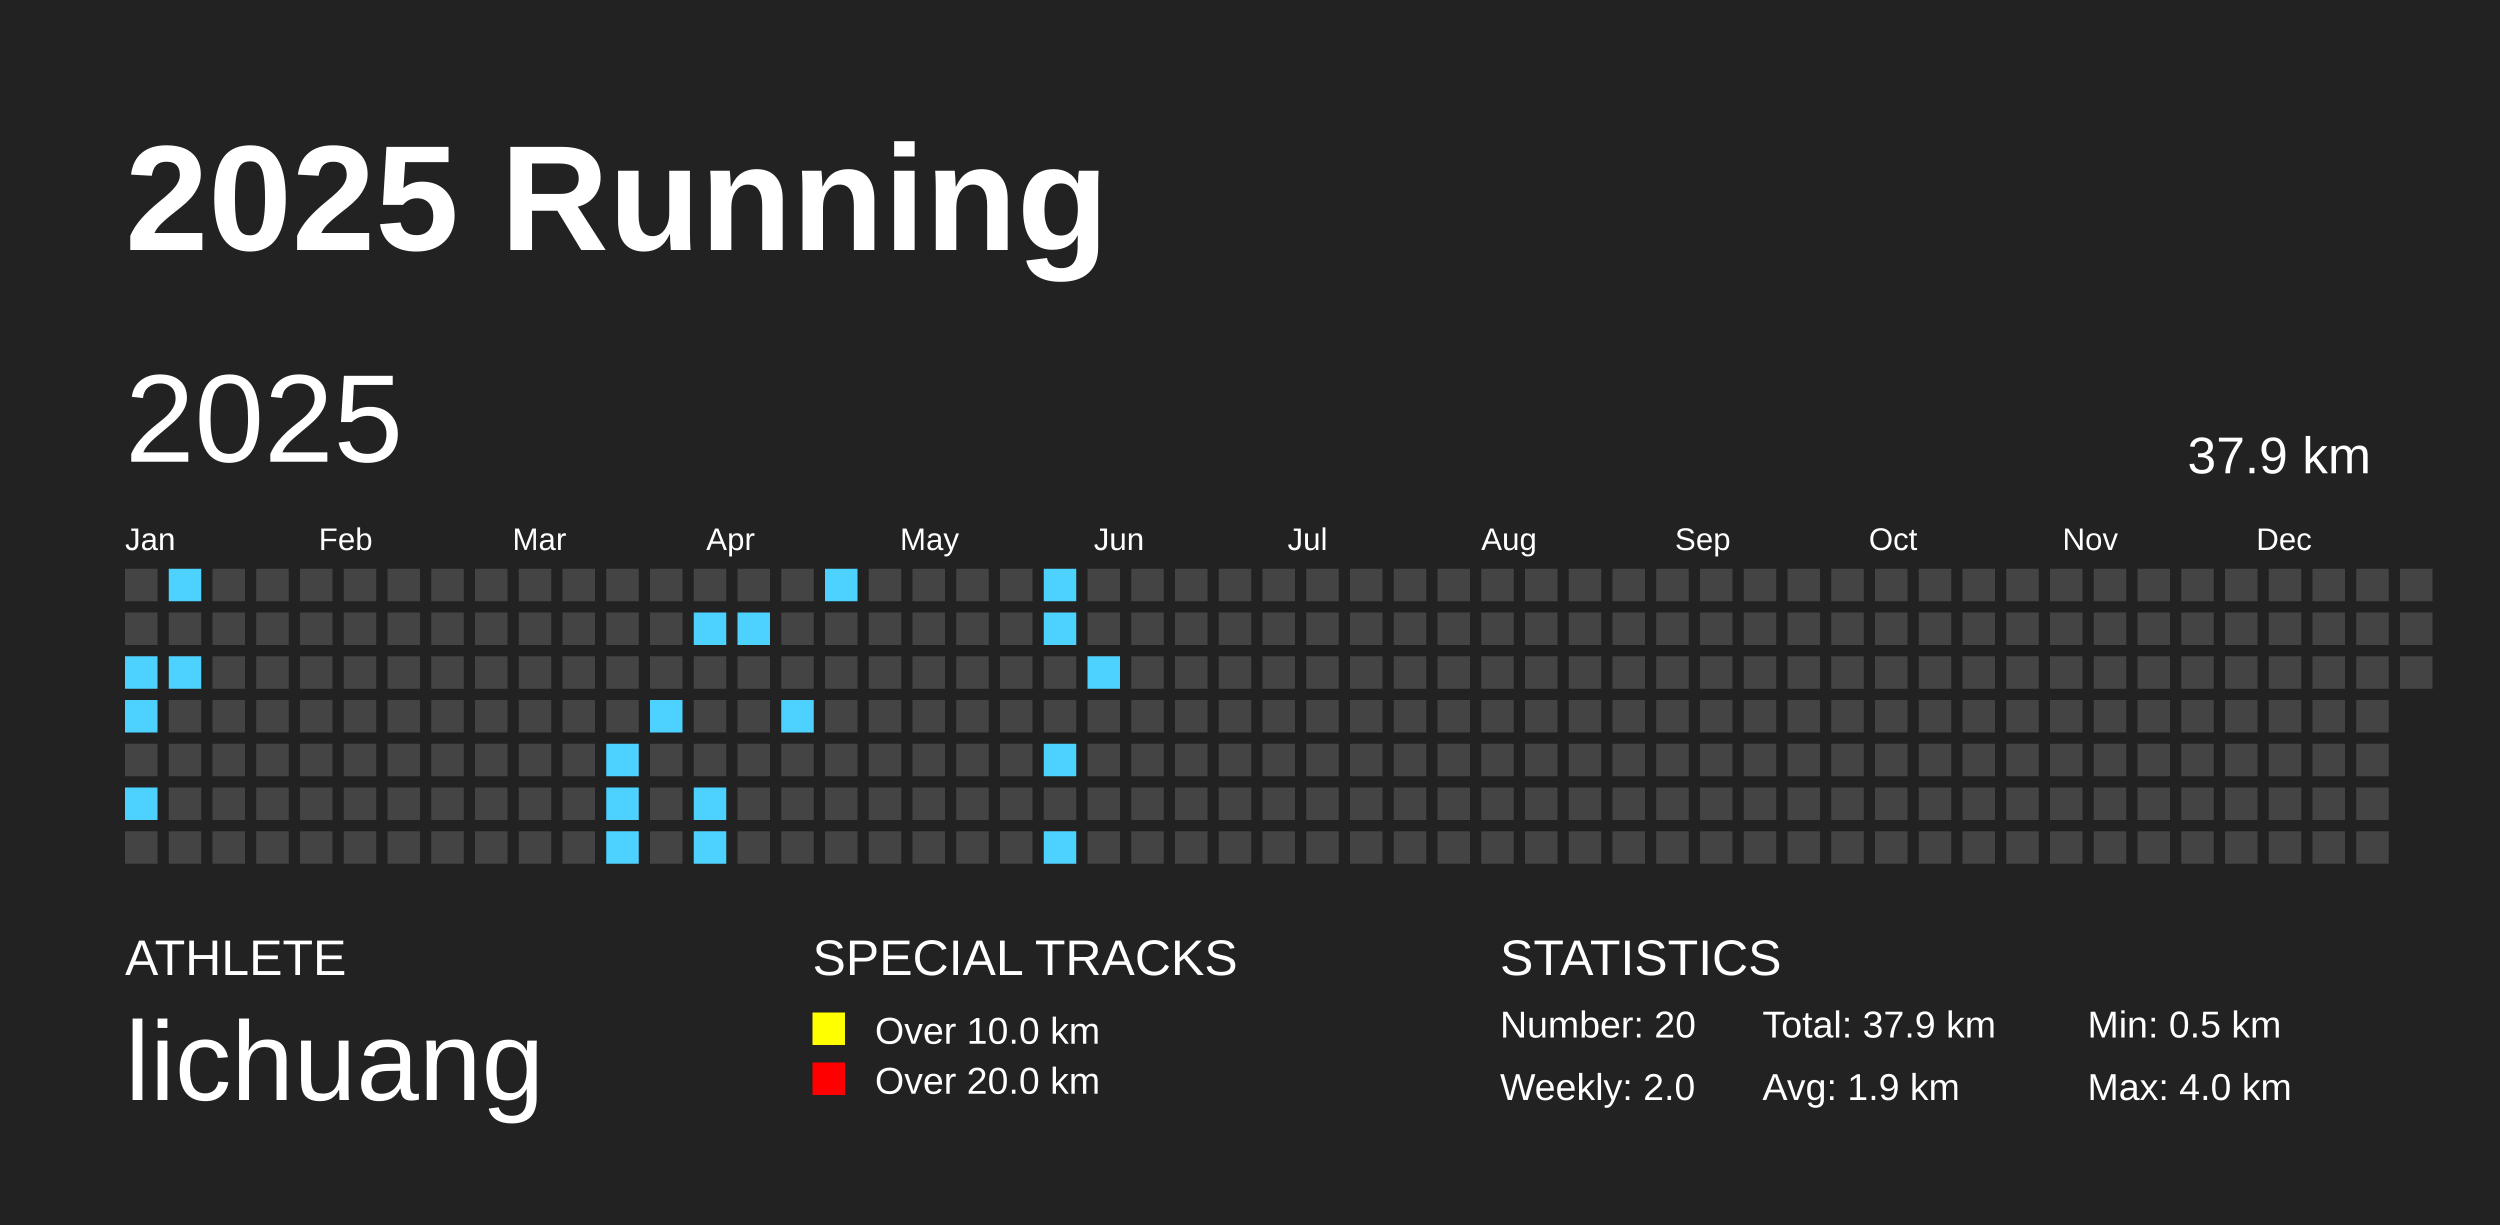
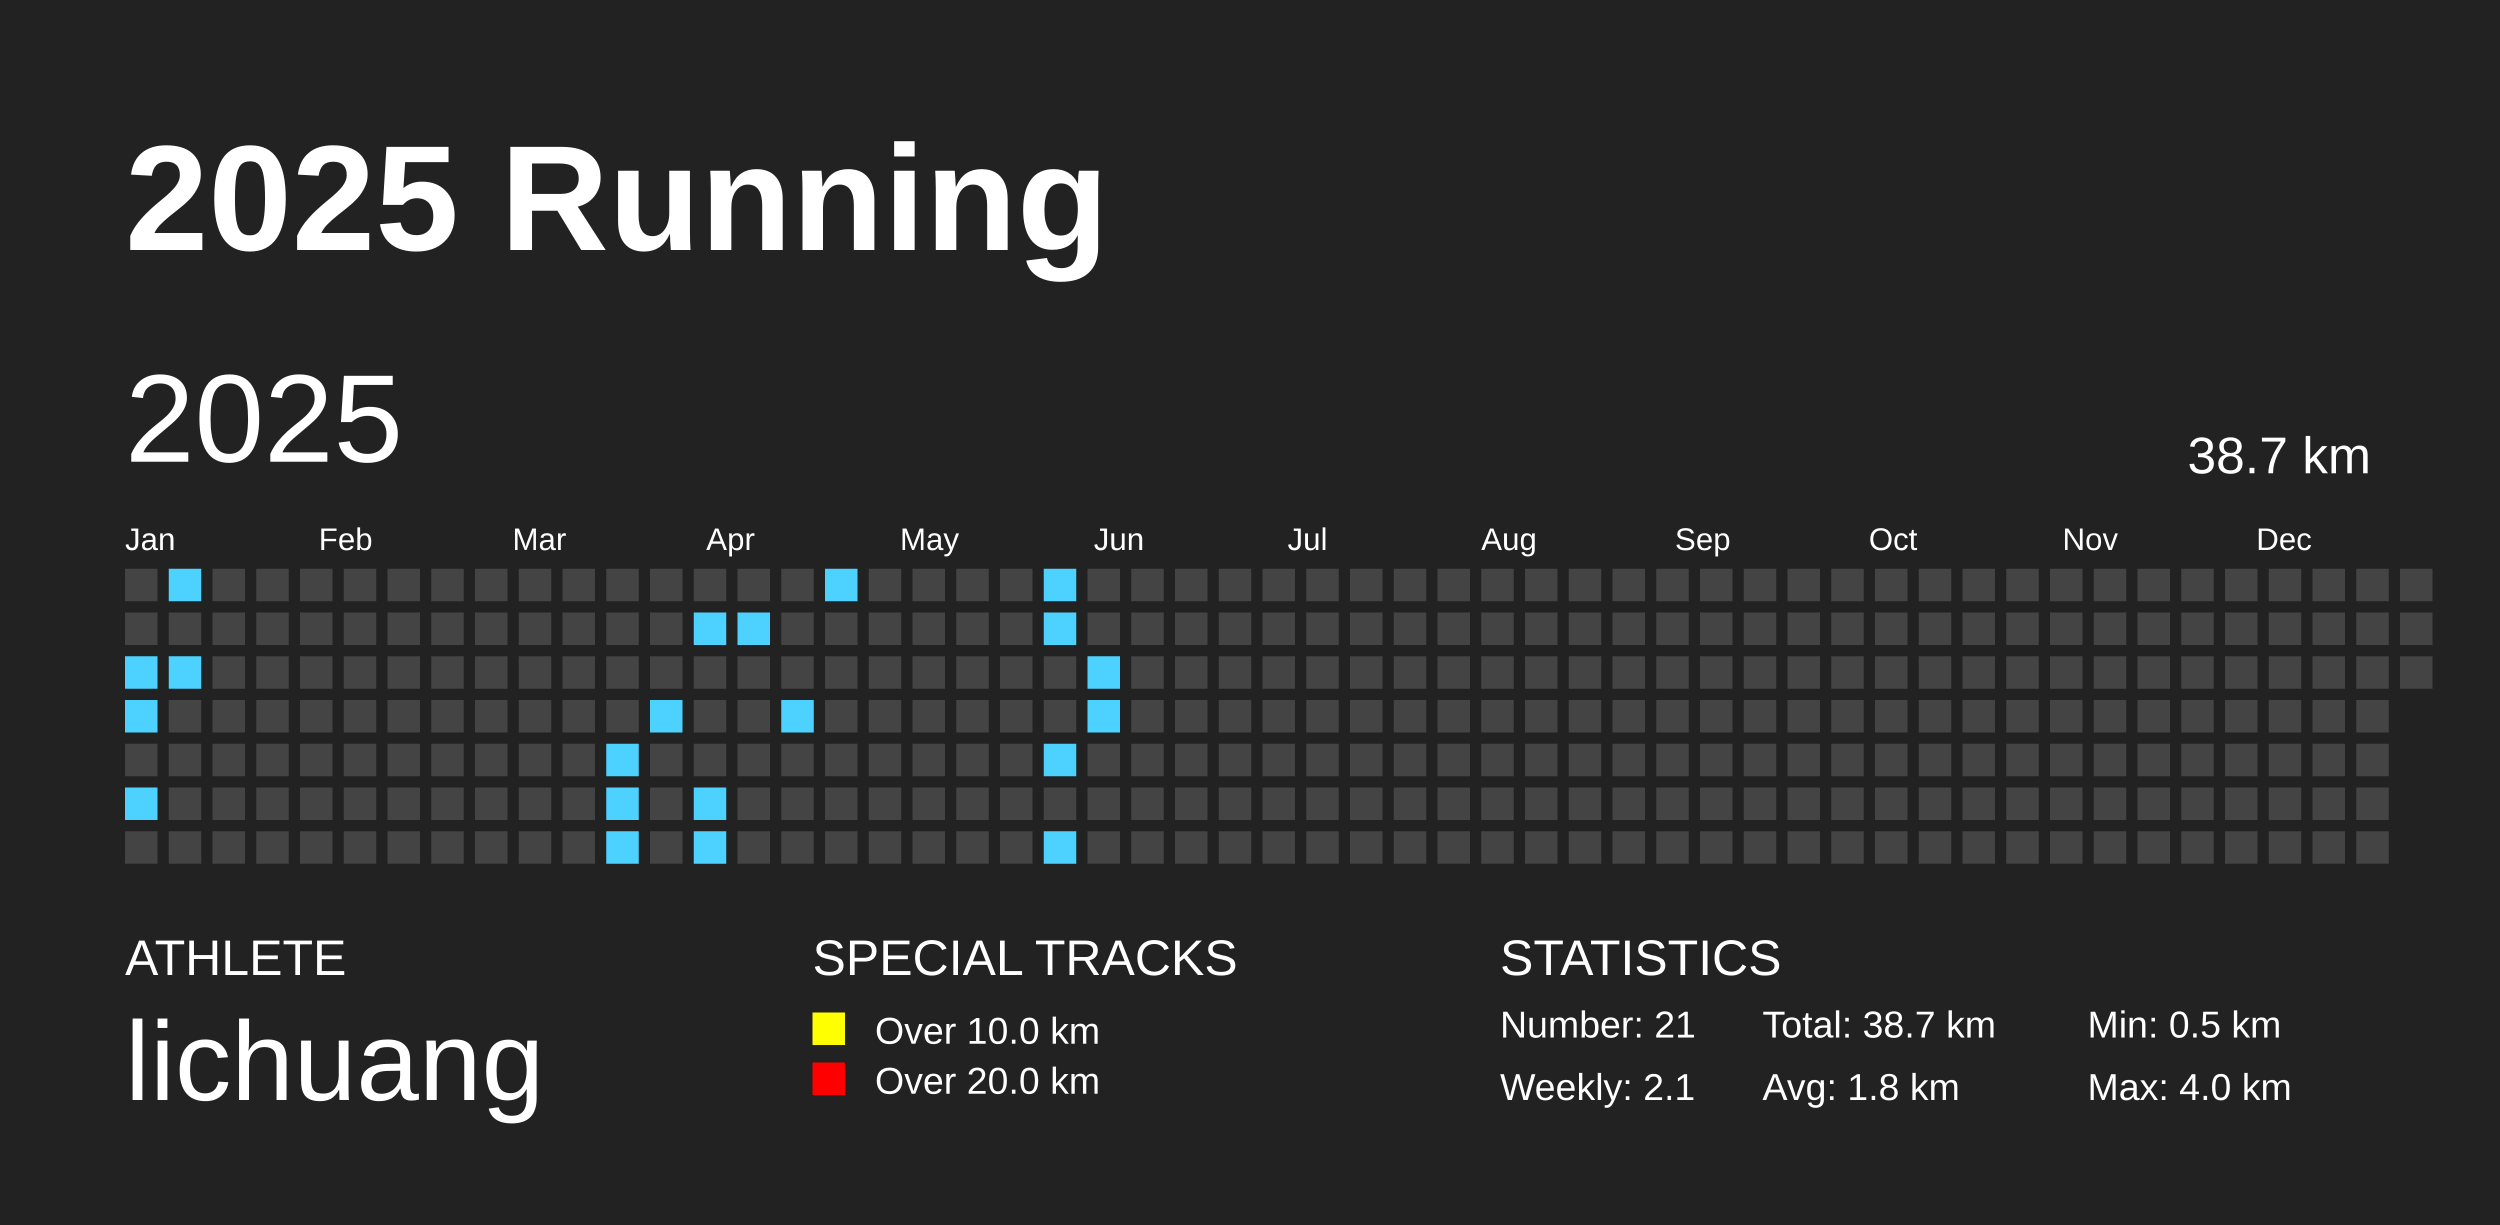
<svg xmlns="http://www.w3.org/2000/svg" baseProfile="full" height="98mm" version="1.1" viewBox="0,0,200,98" width="200mm">
  <defs />
  <rect fill="#222222" height="98" width="200" x="0" y="0" />
  <text fill="#FFFFFF" style="font-size:12px; font-family:Arial; font-weight:bold;" x="10" y="20">2025 Running</text>
  <text fill="#FFFFFF" style="font-size:4px; font-family:Arial" x="10" y="78">ATHLETE</text>
  <text fill="#FFFFFF" style="font-size:9px; font-family:Arial" x="10" y="88">lichuang</text>
  <text fill="#FFFFFF" style="font-size:4px; font-family:Arial" x="65" y="78">SPECIAL TRACKS</text>
  <rect fill="yellow" height="2.6" width="2.6" x="65" y="81" />
  <text fill="#FFFFFF" style="font-size:3px; font-family:Arial" x="70" y="83.5">Over 10.0 km</text>
  <rect fill="red" height="2.6" width="2.6" x="65" y="85" />
  <text fill="#FFFFFF" style="font-size:3px; font-family:Arial" x="70" y="87.5">Over 20.0 km</text>
  <text fill="#FFFFFF" style="font-size:4px; font-family:Arial" x="120" y="78">STATISTICS</text>
-   <text fill="#FFFFFF" style="font-size:3px; font-family:Arial" x="120" y="83">Number: 20</text>
-   <text fill="#FFFFFF" style="font-size:3px; font-family:Arial" x="120" y="88">Weekly: 2.0</text>
-   <text fill="#FFFFFF" style="font-size:3px; font-family:Arial" x="141" y="83">Total: 37.9 km</text>
-   <text fill="#FFFFFF" style="font-size:3px; font-family:Arial" x="141" y="88">Avg: 1.9 km</text>
+   <text fill="#FFFFFF" style="font-size:3px; font-family:Arial" x="120" y="83">Number: 21</text>
+   <text fill="#FFFFFF" style="font-size:3px; font-family:Arial" x="120" y="88">Weekly: 2.1</text>
+   <text fill="#FFFFFF" style="font-size:3px; font-family:Arial" x="141" y="83">Total: 38.7 km</text>
+   <text fill="#FFFFFF" style="font-size:3px; font-family:Arial" x="141" y="88">Avg: 1.8 km</text>
  <text fill="#FFFFFF" style="font-size:3px; font-family:Arial" x="167" y="83">Min: 0.5 km</text>
  <text fill="#FFFFFF" style="font-size:3px; font-family:Arial" x="167" y="88">Max: 4.0 km</text>
  <text dominant-baseline="hanging" fill="#FFFFFF" style="font-size:10.0px; font-family:Arial;" x="10" y="30">2025</text>
-   <text dominant-baseline="hanging" fill="#FFFFFF" style="font-size:4.125px; font-family:Arial;" x="175" y="35">37.9 km</text>
+   <text dominant-baseline="hanging" fill="#FFFFFF" style="font-size:4.125px; font-family:Arial;" x="175" y="35">38.7 km</text>
  <text fill="#FFFFFF" style="font-size:2.5px; font-family:Arial" x="10.0" y="44">Jan</text>
  <text fill="#FFFFFF" style="font-size:2.5px; font-family:Arial" x="25.5" y="44">Feb</text>
  <text fill="#FFFFFF" style="font-size:2.5px; font-family:Arial" x="41.0" y="44">Mar</text>
  <text fill="#FFFFFF" style="font-size:2.5px; font-family:Arial" x="56.5" y="44">Apr</text>
  <text fill="#FFFFFF" style="font-size:2.5px; font-family:Arial" x="72.0" y="44">May</text>
  <text fill="#FFFFFF" style="font-size:2.5px; font-family:Arial" x="87.5" y="44">Jun</text>
  <text fill="#FFFFFF" style="font-size:2.5px; font-family:Arial" x="103.0" y="44">Jul</text>
  <text fill="#FFFFFF" style="font-size:2.5px; font-family:Arial" x="118.5" y="44">Aug</text>
  <text fill="#FFFFFF" style="font-size:2.5px; font-family:Arial" x="134.0" y="44">Sep</text>
  <text fill="#FFFFFF" style="font-size:2.5px; font-family:Arial" x="149.5" y="44">Oct</text>
  <text fill="#FFFFFF" style="font-size:2.5px; font-family:Arial" x="165.0" y="44">Nov</text>
  <text fill="#FFFFFF" style="font-size:2.5px; font-family:Arial" x="180.5" y="44">Dec</text>
  <rect fill="#444444" height="2.6" width="2.6" x="10.0" y="45.5" />
  <rect fill="#444444" height="2.6" width="2.6" x="10.0" y="49.0" />
  <rect fill="#4dd2ff" height="2.6" width="2.6" x="10.0" y="52.5" />
  <rect fill="#4dd2ff" height="2.6" width="2.6" x="10.0" y="56.0" />
  <rect fill="#444444" height="2.6" width="2.6" x="10.0" y="59.5" />
  <rect fill="#4dd2ff" height="2.6" width="2.6" x="10.0" y="63.0" />
  <rect fill="#444444" height="2.6" width="2.6" x="10.0" y="66.5" />
  <rect fill="#4dd2ff" height="2.6" width="2.6" x="13.5" y="45.5" />
  <rect fill="#444444" height="2.6" width="2.6" x="13.5" y="49.0" />
  <rect fill="#4dd2ff" height="2.6" width="2.6" x="13.5" y="52.5" />
  <rect fill="#444444" height="2.6" width="2.6" x="13.5" y="56.0" />
  <rect fill="#444444" height="2.6" width="2.6" x="13.5" y="59.5" />
  <rect fill="#444444" height="2.6" width="2.6" x="13.5" y="63.0" />
  <rect fill="#444444" height="2.6" width="2.6" x="13.5" y="66.5" />
  <rect fill="#444444" height="2.6" width="2.6" x="17.0" y="45.5" />
  <rect fill="#444444" height="2.6" width="2.6" x="17.0" y="49.0" />
  <rect fill="#444444" height="2.6" width="2.6" x="17.0" y="52.5" />
  <rect fill="#444444" height="2.6" width="2.6" x="17.0" y="56.0" />
  <rect fill="#444444" height="2.6" width="2.6" x="17.0" y="59.5" />
  <rect fill="#444444" height="2.6" width="2.6" x="17.0" y="63.0" />
  <rect fill="#444444" height="2.6" width="2.6" x="17.0" y="66.5" />
  <rect fill="#444444" height="2.6" width="2.6" x="20.5" y="45.5" />
  <rect fill="#444444" height="2.6" width="2.6" x="20.5" y="49.0" />
  <rect fill="#444444" height="2.6" width="2.6" x="20.5" y="52.5" />
  <rect fill="#444444" height="2.6" width="2.6" x="20.5" y="56.0" />
  <rect fill="#444444" height="2.6" width="2.6" x="20.5" y="59.5" />
  <rect fill="#444444" height="2.6" width="2.6" x="20.5" y="63.0" />
  <rect fill="#444444" height="2.6" width="2.6" x="20.5" y="66.5" />
  <rect fill="#444444" height="2.6" width="2.6" x="24.0" y="45.5" />
  <rect fill="#444444" height="2.6" width="2.6" x="24.0" y="49.0" />
  <rect fill="#444444" height="2.6" width="2.6" x="24.0" y="52.5" />
  <rect fill="#444444" height="2.6" width="2.6" x="24.0" y="56.0" />
  <rect fill="#444444" height="2.6" width="2.6" x="24.0" y="59.5" />
  <rect fill="#444444" height="2.6" width="2.6" x="24.0" y="63.0" />
  <rect fill="#444444" height="2.6" width="2.6" x="24.0" y="66.5" />
  <rect fill="#444444" height="2.6" width="2.6" x="27.5" y="45.5" />
  <rect fill="#444444" height="2.6" width="2.6" x="27.5" y="49.0" />
  <rect fill="#444444" height="2.6" width="2.6" x="27.5" y="52.5" />
  <rect fill="#444444" height="2.6" width="2.6" x="27.5" y="56.0" />
  <rect fill="#444444" height="2.6" width="2.6" x="27.5" y="59.5" />
  <rect fill="#444444" height="2.6" width="2.6" x="27.5" y="63.0" />
  <rect fill="#444444" height="2.6" width="2.6" x="27.5" y="66.5" />
  <rect fill="#444444" height="2.6" width="2.6" x="31.0" y="45.5" />
  <rect fill="#444444" height="2.6" width="2.6" x="31.0" y="49.0" />
  <rect fill="#444444" height="2.6" width="2.6" x="31.0" y="52.5" />
  <rect fill="#444444" height="2.6" width="2.6" x="31.0" y="56.0" />
  <rect fill="#444444" height="2.6" width="2.6" x="31.0" y="59.5" />
  <rect fill="#444444" height="2.6" width="2.6" x="31.0" y="63.0" />
  <rect fill="#444444" height="2.6" width="2.6" x="31.0" y="66.5" />
  <rect fill="#444444" height="2.6" width="2.6" x="34.5" y="45.5" />
  <rect fill="#444444" height="2.6" width="2.6" x="34.5" y="49.0" />
  <rect fill="#444444" height="2.6" width="2.6" x="34.5" y="52.5" />
  <rect fill="#444444" height="2.6" width="2.6" x="34.5" y="56.0" />
  <rect fill="#444444" height="2.6" width="2.6" x="34.5" y="59.5" />
  <rect fill="#444444" height="2.6" width="2.6" x="34.5" y="63.0" />
  <rect fill="#444444" height="2.6" width="2.6" x="34.5" y="66.5" />
  <rect fill="#444444" height="2.6" width="2.6" x="38.0" y="45.5" />
  <rect fill="#444444" height="2.6" width="2.6" x="38.0" y="49.0" />
  <rect fill="#444444" height="2.6" width="2.6" x="38.0" y="52.5" />
  <rect fill="#444444" height="2.6" width="2.6" x="38.0" y="56.0" />
  <rect fill="#444444" height="2.6" width="2.6" x="38.0" y="59.5" />
  <rect fill="#444444" height="2.6" width="2.6" x="38.0" y="63.0" />
  <rect fill="#444444" height="2.6" width="2.6" x="38.0" y="66.5" />
  <rect fill="#444444" height="2.6" width="2.6" x="41.5" y="45.5" />
  <rect fill="#444444" height="2.6" width="2.6" x="41.5" y="49.0" />
  <rect fill="#444444" height="2.6" width="2.6" x="41.5" y="52.5" />
  <rect fill="#444444" height="2.6" width="2.6" x="41.5" y="56.0" />
  <rect fill="#444444" height="2.6" width="2.6" x="41.5" y="59.5" />
  <rect fill="#444444" height="2.6" width="2.6" x="41.5" y="63.0" />
  <rect fill="#444444" height="2.6" width="2.6" x="41.5" y="66.5" />
  <rect fill="#444444" height="2.6" width="2.6" x="45.0" y="45.5" />
  <rect fill="#444444" height="2.6" width="2.6" x="45.0" y="49.0" />
  <rect fill="#444444" height="2.6" width="2.6" x="45.0" y="52.5" />
  <rect fill="#444444" height="2.6" width="2.6" x="45.0" y="56.0" />
  <rect fill="#444444" height="2.6" width="2.6" x="45.0" y="59.5" />
  <rect fill="#444444" height="2.6" width="2.6" x="45.0" y="63.0" />
  <rect fill="#444444" height="2.6" width="2.6" x="45.0" y="66.5" />
  <rect fill="#444444" height="2.6" width="2.6" x="48.5" y="45.5" />
  <rect fill="#444444" height="2.6" width="2.6" x="48.5" y="49.0" />
  <rect fill="#444444" height="2.6" width="2.6" x="48.5" y="52.5" />
  <rect fill="#444444" height="2.6" width="2.6" x="48.5" y="56.0" />
  <rect fill="#4dd2ff" height="2.6" width="2.6" x="48.5" y="59.5" />
  <rect fill="#4dd2ff" height="2.6" width="2.6" x="48.5" y="63.0" />
  <rect fill="#4dd2ff" height="2.6" width="2.6" x="48.5" y="66.5" />
  <rect fill="#444444" height="2.6" width="2.6" x="52.0" y="45.5" />
  <rect fill="#444444" height="2.6" width="2.6" x="52.0" y="49.0" />
  <rect fill="#444444" height="2.6" width="2.6" x="52.0" y="52.5" />
  <rect fill="#4dd2ff" height="2.6" width="2.6" x="52.0" y="56.0" />
  <rect fill="#444444" height="2.6" width="2.6" x="52.0" y="59.5" />
  <rect fill="#444444" height="2.6" width="2.6" x="52.0" y="63.0" />
  <rect fill="#444444" height="2.6" width="2.6" x="52.0" y="66.5" />
  <rect fill="#444444" height="2.6" width="2.6" x="55.5" y="45.5" />
  <rect fill="#4dd2ff" height="2.6" width="2.6" x="55.5" y="49.0" />
  <rect fill="#444444" height="2.6" width="2.6" x="55.5" y="52.5" />
  <rect fill="#444444" height="2.6" width="2.6" x="55.5" y="56.0" />
  <rect fill="#444444" height="2.6" width="2.6" x="55.5" y="59.5" />
  <rect fill="#4dd2ff" height="2.6" width="2.6" x="55.5" y="63.0" />
  <rect fill="#4dd2ff" height="2.6" width="2.6" x="55.5" y="66.5" />
  <rect fill="#444444" height="2.6" width="2.6" x="59.0" y="45.5" />
  <rect fill="#4dd2ff" height="2.6" width="2.6" x="59.0" y="49.0" />
  <rect fill="#444444" height="2.6" width="2.6" x="59.0" y="52.5" />
  <rect fill="#444444" height="2.6" width="2.6" x="59.0" y="56.0" />
  <rect fill="#444444" height="2.6" width="2.6" x="59.0" y="59.5" />
  <rect fill="#444444" height="2.6" width="2.6" x="59.0" y="63.0" />
  <rect fill="#444444" height="2.6" width="2.6" x="59.0" y="66.5" />
  <rect fill="#444444" height="2.6" width="2.6" x="62.5" y="45.5" />
  <rect fill="#444444" height="2.6" width="2.6" x="62.5" y="49.0" />
  <rect fill="#444444" height="2.6" width="2.6" x="62.5" y="52.5" />
  <rect fill="#4dd2ff" height="2.6" width="2.6" x="62.5" y="56.0" />
  <rect fill="#444444" height="2.6" width="2.6" x="62.5" y="59.5" />
  <rect fill="#444444" height="2.6" width="2.6" x="62.5" y="63.0" />
  <rect fill="#444444" height="2.6" width="2.6" x="62.5" y="66.5" />
  <rect fill="#4dd2ff" height="2.6" width="2.6" x="66.0" y="45.5" />
  <rect fill="#444444" height="2.6" width="2.6" x="66.0" y="49.0" />
  <rect fill="#444444" height="2.6" width="2.6" x="66.0" y="52.5" />
  <rect fill="#444444" height="2.6" width="2.6" x="66.0" y="56.0" />
  <rect fill="#444444" height="2.6" width="2.6" x="66.0" y="59.5" />
  <rect fill="#444444" height="2.6" width="2.6" x="66.0" y="63.0" />
  <rect fill="#444444" height="2.6" width="2.6" x="66.0" y="66.5" />
  <rect fill="#444444" height="2.6" width="2.6" x="69.5" y="45.5" />
  <rect fill="#444444" height="2.6" width="2.6" x="69.5" y="49.0" />
  <rect fill="#444444" height="2.6" width="2.6" x="69.5" y="52.5" />
  <rect fill="#444444" height="2.6" width="2.6" x="69.5" y="56.0" />
  <rect fill="#444444" height="2.6" width="2.6" x="69.5" y="59.5" />
  <rect fill="#444444" height="2.6" width="2.6" x="69.5" y="63.0" />
  <rect fill="#444444" height="2.6" width="2.6" x="69.5" y="66.5" />
  <rect fill="#444444" height="2.6" width="2.6" x="73.0" y="45.5" />
  <rect fill="#444444" height="2.6" width="2.6" x="73.0" y="49.0" />
  <rect fill="#444444" height="2.6" width="2.6" x="73.0" y="52.5" />
  <rect fill="#444444" height="2.6" width="2.6" x="73.0" y="56.0" />
  <rect fill="#444444" height="2.6" width="2.6" x="73.0" y="59.5" />
  <rect fill="#444444" height="2.6" width="2.6" x="73.0" y="63.0" />
  <rect fill="#444444" height="2.6" width="2.6" x="73.0" y="66.5" />
  <rect fill="#444444" height="2.6" width="2.6" x="76.5" y="45.5" />
  <rect fill="#444444" height="2.6" width="2.6" x="76.5" y="49.0" />
  <rect fill="#444444" height="2.6" width="2.6" x="76.5" y="52.5" />
  <rect fill="#444444" height="2.6" width="2.6" x="76.5" y="56.0" />
  <rect fill="#444444" height="2.6" width="2.6" x="76.5" y="59.5" />
  <rect fill="#444444" height="2.6" width="2.6" x="76.5" y="63.0" />
  <rect fill="#444444" height="2.6" width="2.6" x="76.5" y="66.5" />
  <rect fill="#444444" height="2.6" width="2.6" x="80.0" y="45.5" />
  <rect fill="#444444" height="2.6" width="2.6" x="80.0" y="49.0" />
  <rect fill="#444444" height="2.6" width="2.6" x="80.0" y="52.5" />
  <rect fill="#444444" height="2.6" width="2.6" x="80.0" y="56.0" />
  <rect fill="#444444" height="2.6" width="2.6" x="80.0" y="59.5" />
  <rect fill="#444444" height="2.6" width="2.6" x="80.0" y="63.0" />
  <rect fill="#444444" height="2.6" width="2.6" x="80.0" y="66.5" />
  <rect fill="#4dd2ff" height="2.6" width="2.6" x="83.5" y="45.5" />
  <rect fill="#4dd2ff" height="2.6" width="2.6" x="83.5" y="49.0" />
  <rect fill="#444444" height="2.6" width="2.6" x="83.5" y="52.5" />
  <rect fill="#444444" height="2.6" width="2.6" x="83.5" y="56.0" />
  <rect fill="#4dd2ff" height="2.6" width="2.6" x="83.5" y="59.5" />
  <rect fill="#444444" height="2.6" width="2.6" x="83.5" y="63.0" />
  <rect fill="#4dd2ff" height="2.6" width="2.6" x="83.5" y="66.5" />
  <rect fill="#444444" height="2.6" width="2.6" x="87.0" y="45.5" />
  <rect fill="#444444" height="2.6" width="2.6" x="87.0" y="49.0" />
  <rect fill="#4dd2ff" height="2.6" width="2.6" x="87.0" y="52.5" />
-   <rect fill="#444444" height="2.6" width="2.6" x="87.0" y="56.0" />
+   <rect fill="#4dd2ff" height="2.6" width="2.6" x="87.0" y="56.0" />
  <rect fill="#444444" height="2.6" width="2.6" x="87.0" y="59.5" />
  <rect fill="#444444" height="2.6" width="2.6" x="87.0" y="63.0" />
  <rect fill="#444444" height="2.6" width="2.6" x="87.0" y="66.5" />
  <rect fill="#444444" height="2.6" width="2.6" x="90.5" y="45.5" />
  <rect fill="#444444" height="2.6" width="2.6" x="90.5" y="49.0" />
  <rect fill="#444444" height="2.6" width="2.6" x="90.5" y="52.5" />
  <rect fill="#444444" height="2.6" width="2.6" x="90.5" y="56.0" />
  <rect fill="#444444" height="2.6" width="2.6" x="90.5" y="59.5" />
  <rect fill="#444444" height="2.6" width="2.6" x="90.5" y="63.0" />
  <rect fill="#444444" height="2.6" width="2.6" x="90.5" y="66.5" />
  <rect fill="#444444" height="2.6" width="2.6" x="94.0" y="45.5" />
  <rect fill="#444444" height="2.6" width="2.6" x="94.0" y="49.0" />
  <rect fill="#444444" height="2.6" width="2.6" x="94.0" y="52.5" />
  <rect fill="#444444" height="2.6" width="2.6" x="94.0" y="56.0" />
  <rect fill="#444444" height="2.6" width="2.6" x="94.0" y="59.5" />
  <rect fill="#444444" height="2.6" width="2.6" x="94.0" y="63.0" />
  <rect fill="#444444" height="2.6" width="2.6" x="94.0" y="66.5" />
  <rect fill="#444444" height="2.6" width="2.6" x="97.5" y="45.5" />
  <rect fill="#444444" height="2.6" width="2.6" x="97.5" y="49.0" />
  <rect fill="#444444" height="2.6" width="2.6" x="97.5" y="52.5" />
  <rect fill="#444444" height="2.6" width="2.6" x="97.5" y="56.0" />
  <rect fill="#444444" height="2.6" width="2.6" x="97.5" y="59.5" />
  <rect fill="#444444" height="2.6" width="2.6" x="97.5" y="63.0" />
  <rect fill="#444444" height="2.6" width="2.6" x="97.5" y="66.5" />
  <rect fill="#444444" height="2.6" width="2.6" x="101.0" y="45.5" />
  <rect fill="#444444" height="2.6" width="2.6" x="101.0" y="49.0" />
  <rect fill="#444444" height="2.6" width="2.6" x="101.0" y="52.5" />
  <rect fill="#444444" height="2.6" width="2.6" x="101.0" y="56.0" />
  <rect fill="#444444" height="2.6" width="2.6" x="101.0" y="59.5" />
  <rect fill="#444444" height="2.6" width="2.6" x="101.0" y="63.0" />
  <rect fill="#444444" height="2.6" width="2.6" x="101.0" y="66.5" />
  <rect fill="#444444" height="2.6" width="2.6" x="104.5" y="45.5" />
  <rect fill="#444444" height="2.6" width="2.6" x="104.5" y="49.0" />
  <rect fill="#444444" height="2.6" width="2.6" x="104.5" y="52.5" />
  <rect fill="#444444" height="2.6" width="2.6" x="104.5" y="56.0" />
  <rect fill="#444444" height="2.6" width="2.6" x="104.5" y="59.5" />
  <rect fill="#444444" height="2.6" width="2.6" x="104.5" y="63.0" />
  <rect fill="#444444" height="2.6" width="2.6" x="104.5" y="66.5" />
  <rect fill="#444444" height="2.6" width="2.6" x="108.0" y="45.5" />
  <rect fill="#444444" height="2.6" width="2.6" x="108.0" y="49.0" />
  <rect fill="#444444" height="2.6" width="2.6" x="108.0" y="52.5" />
  <rect fill="#444444" height="2.6" width="2.6" x="108.0" y="56.0" />
  <rect fill="#444444" height="2.6" width="2.6" x="108.0" y="59.5" />
  <rect fill="#444444" height="2.6" width="2.6" x="108.0" y="63.0" />
  <rect fill="#444444" height="2.6" width="2.6" x="108.0" y="66.5" />
  <rect fill="#444444" height="2.6" width="2.6" x="111.5" y="45.5" />
  <rect fill="#444444" height="2.6" width="2.6" x="111.5" y="49.0" />
  <rect fill="#444444" height="2.6" width="2.6" x="111.5" y="52.5" />
  <rect fill="#444444" height="2.6" width="2.6" x="111.5" y="56.0" />
  <rect fill="#444444" height="2.6" width="2.6" x="111.5" y="59.5" />
  <rect fill="#444444" height="2.6" width="2.6" x="111.5" y="63.0" />
  <rect fill="#444444" height="2.6" width="2.6" x="111.5" y="66.5" />
  <rect fill="#444444" height="2.6" width="2.6" x="115.0" y="45.5" />
  <rect fill="#444444" height="2.6" width="2.6" x="115.0" y="49.0" />
  <rect fill="#444444" height="2.6" width="2.6" x="115.0" y="52.5" />
  <rect fill="#444444" height="2.6" width="2.6" x="115.0" y="56.0" />
  <rect fill="#444444" height="2.6" width="2.6" x="115.0" y="59.5" />
  <rect fill="#444444" height="2.6" width="2.6" x="115.0" y="63.0" />
  <rect fill="#444444" height="2.6" width="2.6" x="115.0" y="66.5" />
  <rect fill="#444444" height="2.6" width="2.6" x="118.5" y="45.5" />
  <rect fill="#444444" height="2.6" width="2.6" x="118.5" y="49.0" />
  <rect fill="#444444" height="2.6" width="2.6" x="118.5" y="52.5" />
  <rect fill="#444444" height="2.6" width="2.6" x="118.5" y="56.0" />
  <rect fill="#444444" height="2.6" width="2.6" x="118.5" y="59.5" />
  <rect fill="#444444" height="2.6" width="2.6" x="118.5" y="63.0" />
  <rect fill="#444444" height="2.6" width="2.6" x="118.5" y="66.5" />
  <rect fill="#444444" height="2.6" width="2.6" x="122.0" y="45.5" />
  <rect fill="#444444" height="2.6" width="2.6" x="122.0" y="49.0" />
  <rect fill="#444444" height="2.6" width="2.6" x="122.0" y="52.5" />
  <rect fill="#444444" height="2.6" width="2.6" x="122.0" y="56.0" />
  <rect fill="#444444" height="2.6" width="2.6" x="122.0" y="59.5" />
  <rect fill="#444444" height="2.6" width="2.6" x="122.0" y="63.0" />
  <rect fill="#444444" height="2.6" width="2.6" x="122.0" y="66.5" />
  <rect fill="#444444" height="2.6" width="2.6" x="125.5" y="45.5" />
  <rect fill="#444444" height="2.6" width="2.6" x="125.5" y="49.0" />
  <rect fill="#444444" height="2.6" width="2.6" x="125.5" y="52.5" />
  <rect fill="#444444" height="2.6" width="2.6" x="125.5" y="56.0" />
  <rect fill="#444444" height="2.6" width="2.6" x="125.5" y="59.5" />
  <rect fill="#444444" height="2.6" width="2.6" x="125.5" y="63.0" />
  <rect fill="#444444" height="2.6" width="2.6" x="125.5" y="66.5" />
  <rect fill="#444444" height="2.6" width="2.6" x="129.0" y="45.5" />
  <rect fill="#444444" height="2.6" width="2.6" x="129.0" y="49.0" />
  <rect fill="#444444" height="2.6" width="2.6" x="129.0" y="52.5" />
  <rect fill="#444444" height="2.6" width="2.6" x="129.0" y="56.0" />
  <rect fill="#444444" height="2.6" width="2.6" x="129.0" y="59.5" />
  <rect fill="#444444" height="2.6" width="2.6" x="129.0" y="63.0" />
  <rect fill="#444444" height="2.6" width="2.6" x="129.0" y="66.5" />
  <rect fill="#444444" height="2.6" width="2.6" x="132.5" y="45.5" />
  <rect fill="#444444" height="2.6" width="2.6" x="132.5" y="49.0" />
  <rect fill="#444444" height="2.6" width="2.6" x="132.5" y="52.5" />
  <rect fill="#444444" height="2.6" width="2.6" x="132.5" y="56.0" />
  <rect fill="#444444" height="2.6" width="2.6" x="132.5" y="59.5" />
  <rect fill="#444444" height="2.6" width="2.6" x="132.5" y="63.0" />
  <rect fill="#444444" height="2.6" width="2.6" x="132.5" y="66.5" />
  <rect fill="#444444" height="2.6" width="2.6" x="136.0" y="45.5" />
  <rect fill="#444444" height="2.6" width="2.6" x="136.0" y="49.0" />
  <rect fill="#444444" height="2.6" width="2.6" x="136.0" y="52.5" />
  <rect fill="#444444" height="2.6" width="2.6" x="136.0" y="56.0" />
  <rect fill="#444444" height="2.6" width="2.6" x="136.0" y="59.5" />
  <rect fill="#444444" height="2.6" width="2.6" x="136.0" y="63.0" />
  <rect fill="#444444" height="2.6" width="2.6" x="136.0" y="66.5" />
  <rect fill="#444444" height="2.6" width="2.6" x="139.5" y="45.5" />
  <rect fill="#444444" height="2.6" width="2.6" x="139.5" y="49.0" />
  <rect fill="#444444" height="2.6" width="2.6" x="139.5" y="52.5" />
  <rect fill="#444444" height="2.6" width="2.6" x="139.5" y="56.0" />
  <rect fill="#444444" height="2.6" width="2.6" x="139.5" y="59.5" />
  <rect fill="#444444" height="2.6" width="2.6" x="139.5" y="63.0" />
  <rect fill="#444444" height="2.6" width="2.6" x="139.5" y="66.5" />
  <rect fill="#444444" height="2.6" width="2.6" x="143.0" y="45.5" />
  <rect fill="#444444" height="2.6" width="2.6" x="143.0" y="49.0" />
  <rect fill="#444444" height="2.6" width="2.6" x="143.0" y="52.5" />
  <rect fill="#444444" height="2.6" width="2.6" x="143.0" y="56.0" />
  <rect fill="#444444" height="2.6" width="2.6" x="143.0" y="59.5" />
  <rect fill="#444444" height="2.6" width="2.6" x="143.0" y="63.0" />
  <rect fill="#444444" height="2.6" width="2.6" x="143.0" y="66.5" />
  <rect fill="#444444" height="2.6" width="2.6" x="146.5" y="45.5" />
  <rect fill="#444444" height="2.6" width="2.6" x="146.5" y="49.0" />
  <rect fill="#444444" height="2.6" width="2.6" x="146.5" y="52.5" />
  <rect fill="#444444" height="2.6" width="2.6" x="146.5" y="56.0" />
  <rect fill="#444444" height="2.6" width="2.6" x="146.5" y="59.5" />
  <rect fill="#444444" height="2.6" width="2.6" x="146.5" y="63.0" />
  <rect fill="#444444" height="2.6" width="2.6" x="146.5" y="66.5" />
  <rect fill="#444444" height="2.6" width="2.6" x="150.0" y="45.5" />
  <rect fill="#444444" height="2.6" width="2.6" x="150.0" y="49.0" />
  <rect fill="#444444" height="2.6" width="2.6" x="150.0" y="52.5" />
  <rect fill="#444444" height="2.6" width="2.6" x="150.0" y="56.0" />
  <rect fill="#444444" height="2.6" width="2.6" x="150.0" y="59.5" />
  <rect fill="#444444" height="2.6" width="2.6" x="150.0" y="63.0" />
  <rect fill="#444444" height="2.6" width="2.6" x="150.0" y="66.5" />
  <rect fill="#444444" height="2.6" width="2.6" x="153.5" y="45.5" />
  <rect fill="#444444" height="2.6" width="2.6" x="153.5" y="49.0" />
  <rect fill="#444444" height="2.6" width="2.6" x="153.5" y="52.5" />
  <rect fill="#444444" height="2.6" width="2.6" x="153.5" y="56.0" />
  <rect fill="#444444" height="2.6" width="2.6" x="153.5" y="59.5" />
  <rect fill="#444444" height="2.6" width="2.6" x="153.5" y="63.0" />
  <rect fill="#444444" height="2.6" width="2.6" x="153.5" y="66.5" />
  <rect fill="#444444" height="2.6" width="2.6" x="157.0" y="45.5" />
  <rect fill="#444444" height="2.6" width="2.6" x="157.0" y="49.0" />
  <rect fill="#444444" height="2.6" width="2.6" x="157.0" y="52.5" />
  <rect fill="#444444" height="2.6" width="2.6" x="157.0" y="56.0" />
  <rect fill="#444444" height="2.6" width="2.6" x="157.0" y="59.5" />
  <rect fill="#444444" height="2.6" width="2.6" x="157.0" y="63.0" />
  <rect fill="#444444" height="2.6" width="2.6" x="157.0" y="66.5" />
  <rect fill="#444444" height="2.6" width="2.6" x="160.5" y="45.5" />
  <rect fill="#444444" height="2.6" width="2.6" x="160.5" y="49.0" />
  <rect fill="#444444" height="2.6" width="2.6" x="160.5" y="52.5" />
  <rect fill="#444444" height="2.6" width="2.6" x="160.5" y="56.0" />
  <rect fill="#444444" height="2.6" width="2.6" x="160.5" y="59.5" />
  <rect fill="#444444" height="2.6" width="2.6" x="160.5" y="63.0" />
  <rect fill="#444444" height="2.6" width="2.6" x="160.5" y="66.5" />
  <rect fill="#444444" height="2.6" width="2.6" x="164.0" y="45.5" />
  <rect fill="#444444" height="2.6" width="2.6" x="164.0" y="49.0" />
  <rect fill="#444444" height="2.6" width="2.6" x="164.0" y="52.5" />
  <rect fill="#444444" height="2.6" width="2.6" x="164.0" y="56.0" />
  <rect fill="#444444" height="2.6" width="2.6" x="164.0" y="59.5" />
  <rect fill="#444444" height="2.6" width="2.6" x="164.0" y="63.0" />
  <rect fill="#444444" height="2.6" width="2.6" x="164.0" y="66.5" />
  <rect fill="#444444" height="2.6" width="2.6" x="167.5" y="45.5" />
  <rect fill="#444444" height="2.6" width="2.6" x="167.5" y="49.0" />
  <rect fill="#444444" height="2.6" width="2.6" x="167.5" y="52.5" />
  <rect fill="#444444" height="2.6" width="2.6" x="167.5" y="56.0" />
  <rect fill="#444444" height="2.6" width="2.6" x="167.5" y="59.5" />
  <rect fill="#444444" height="2.6" width="2.6" x="167.5" y="63.0" />
  <rect fill="#444444" height="2.6" width="2.6" x="167.5" y="66.5" />
  <rect fill="#444444" height="2.6" width="2.6" x="171.0" y="45.5" />
  <rect fill="#444444" height="2.6" width="2.6" x="171.0" y="49.0" />
  <rect fill="#444444" height="2.6" width="2.6" x="171.0" y="52.5" />
  <rect fill="#444444" height="2.6" width="2.6" x="171.0" y="56.0" />
  <rect fill="#444444" height="2.6" width="2.6" x="171.0" y="59.5" />
  <rect fill="#444444" height="2.6" width="2.6" x="171.0" y="63.0" />
  <rect fill="#444444" height="2.6" width="2.6" x="171.0" y="66.5" />
  <rect fill="#444444" height="2.6" width="2.6" x="174.5" y="45.5" />
  <rect fill="#444444" height="2.6" width="2.6" x="174.5" y="49.0" />
  <rect fill="#444444" height="2.6" width="2.6" x="174.5" y="52.5" />
  <rect fill="#444444" height="2.6" width="2.6" x="174.5" y="56.0" />
  <rect fill="#444444" height="2.6" width="2.6" x="174.5" y="59.5" />
  <rect fill="#444444" height="2.6" width="2.6" x="174.5" y="63.0" />
  <rect fill="#444444" height="2.6" width="2.6" x="174.5" y="66.5" />
  <rect fill="#444444" height="2.6" width="2.6" x="178.0" y="45.5" />
  <rect fill="#444444" height="2.6" width="2.6" x="178.0" y="49.0" />
  <rect fill="#444444" height="2.6" width="2.6" x="178.0" y="52.5" />
  <rect fill="#444444" height="2.6" width="2.6" x="178.0" y="56.0" />
  <rect fill="#444444" height="2.6" width="2.6" x="178.0" y="59.5" />
  <rect fill="#444444" height="2.6" width="2.6" x="178.0" y="63.0" />
  <rect fill="#444444" height="2.6" width="2.6" x="178.0" y="66.5" />
  <rect fill="#444444" height="2.6" width="2.6" x="181.5" y="45.5" />
  <rect fill="#444444" height="2.6" width="2.6" x="181.5" y="49.0" />
  <rect fill="#444444" height="2.6" width="2.6" x="181.5" y="52.5" />
  <rect fill="#444444" height="2.6" width="2.6" x="181.5" y="56.0" />
  <rect fill="#444444" height="2.6" width="2.6" x="181.5" y="59.5" />
  <rect fill="#444444" height="2.6" width="2.6" x="181.5" y="63.0" />
  <rect fill="#444444" height="2.6" width="2.6" x="181.5" y="66.5" />
  <rect fill="#444444" height="2.6" width="2.6" x="185.0" y="45.5" />
  <rect fill="#444444" height="2.6" width="2.6" x="185.0" y="49.0" />
  <rect fill="#444444" height="2.6" width="2.6" x="185.0" y="52.5" />
  <rect fill="#444444" height="2.6" width="2.6" x="185.0" y="56.0" />
  <rect fill="#444444" height="2.6" width="2.6" x="185.0" y="59.5" />
  <rect fill="#444444" height="2.6" width="2.6" x="185.0" y="63.0" />
  <rect fill="#444444" height="2.6" width="2.6" x="185.0" y="66.5" />
  <rect fill="#444444" height="2.6" width="2.6" x="188.5" y="45.5" />
  <rect fill="#444444" height="2.6" width="2.6" x="188.5" y="49.0" />
  <rect fill="#444444" height="2.6" width="2.6" x="188.5" y="52.5" />
  <rect fill="#444444" height="2.6" width="2.6" x="188.5" y="56.0" />
  <rect fill="#444444" height="2.6" width="2.6" x="188.5" y="59.5" />
  <rect fill="#444444" height="2.6" width="2.6" x="188.5" y="63.0" />
  <rect fill="#444444" height="2.6" width="2.6" x="188.5" y="66.5" />
  <rect fill="#444444" height="2.6" width="2.6" x="192.0" y="45.5" />
  <rect fill="#444444" height="2.6" width="2.6" x="192.0" y="49.0" />
  <rect fill="#444444" height="2.6" width="2.6" x="192.0" y="52.5" />
</svg>
